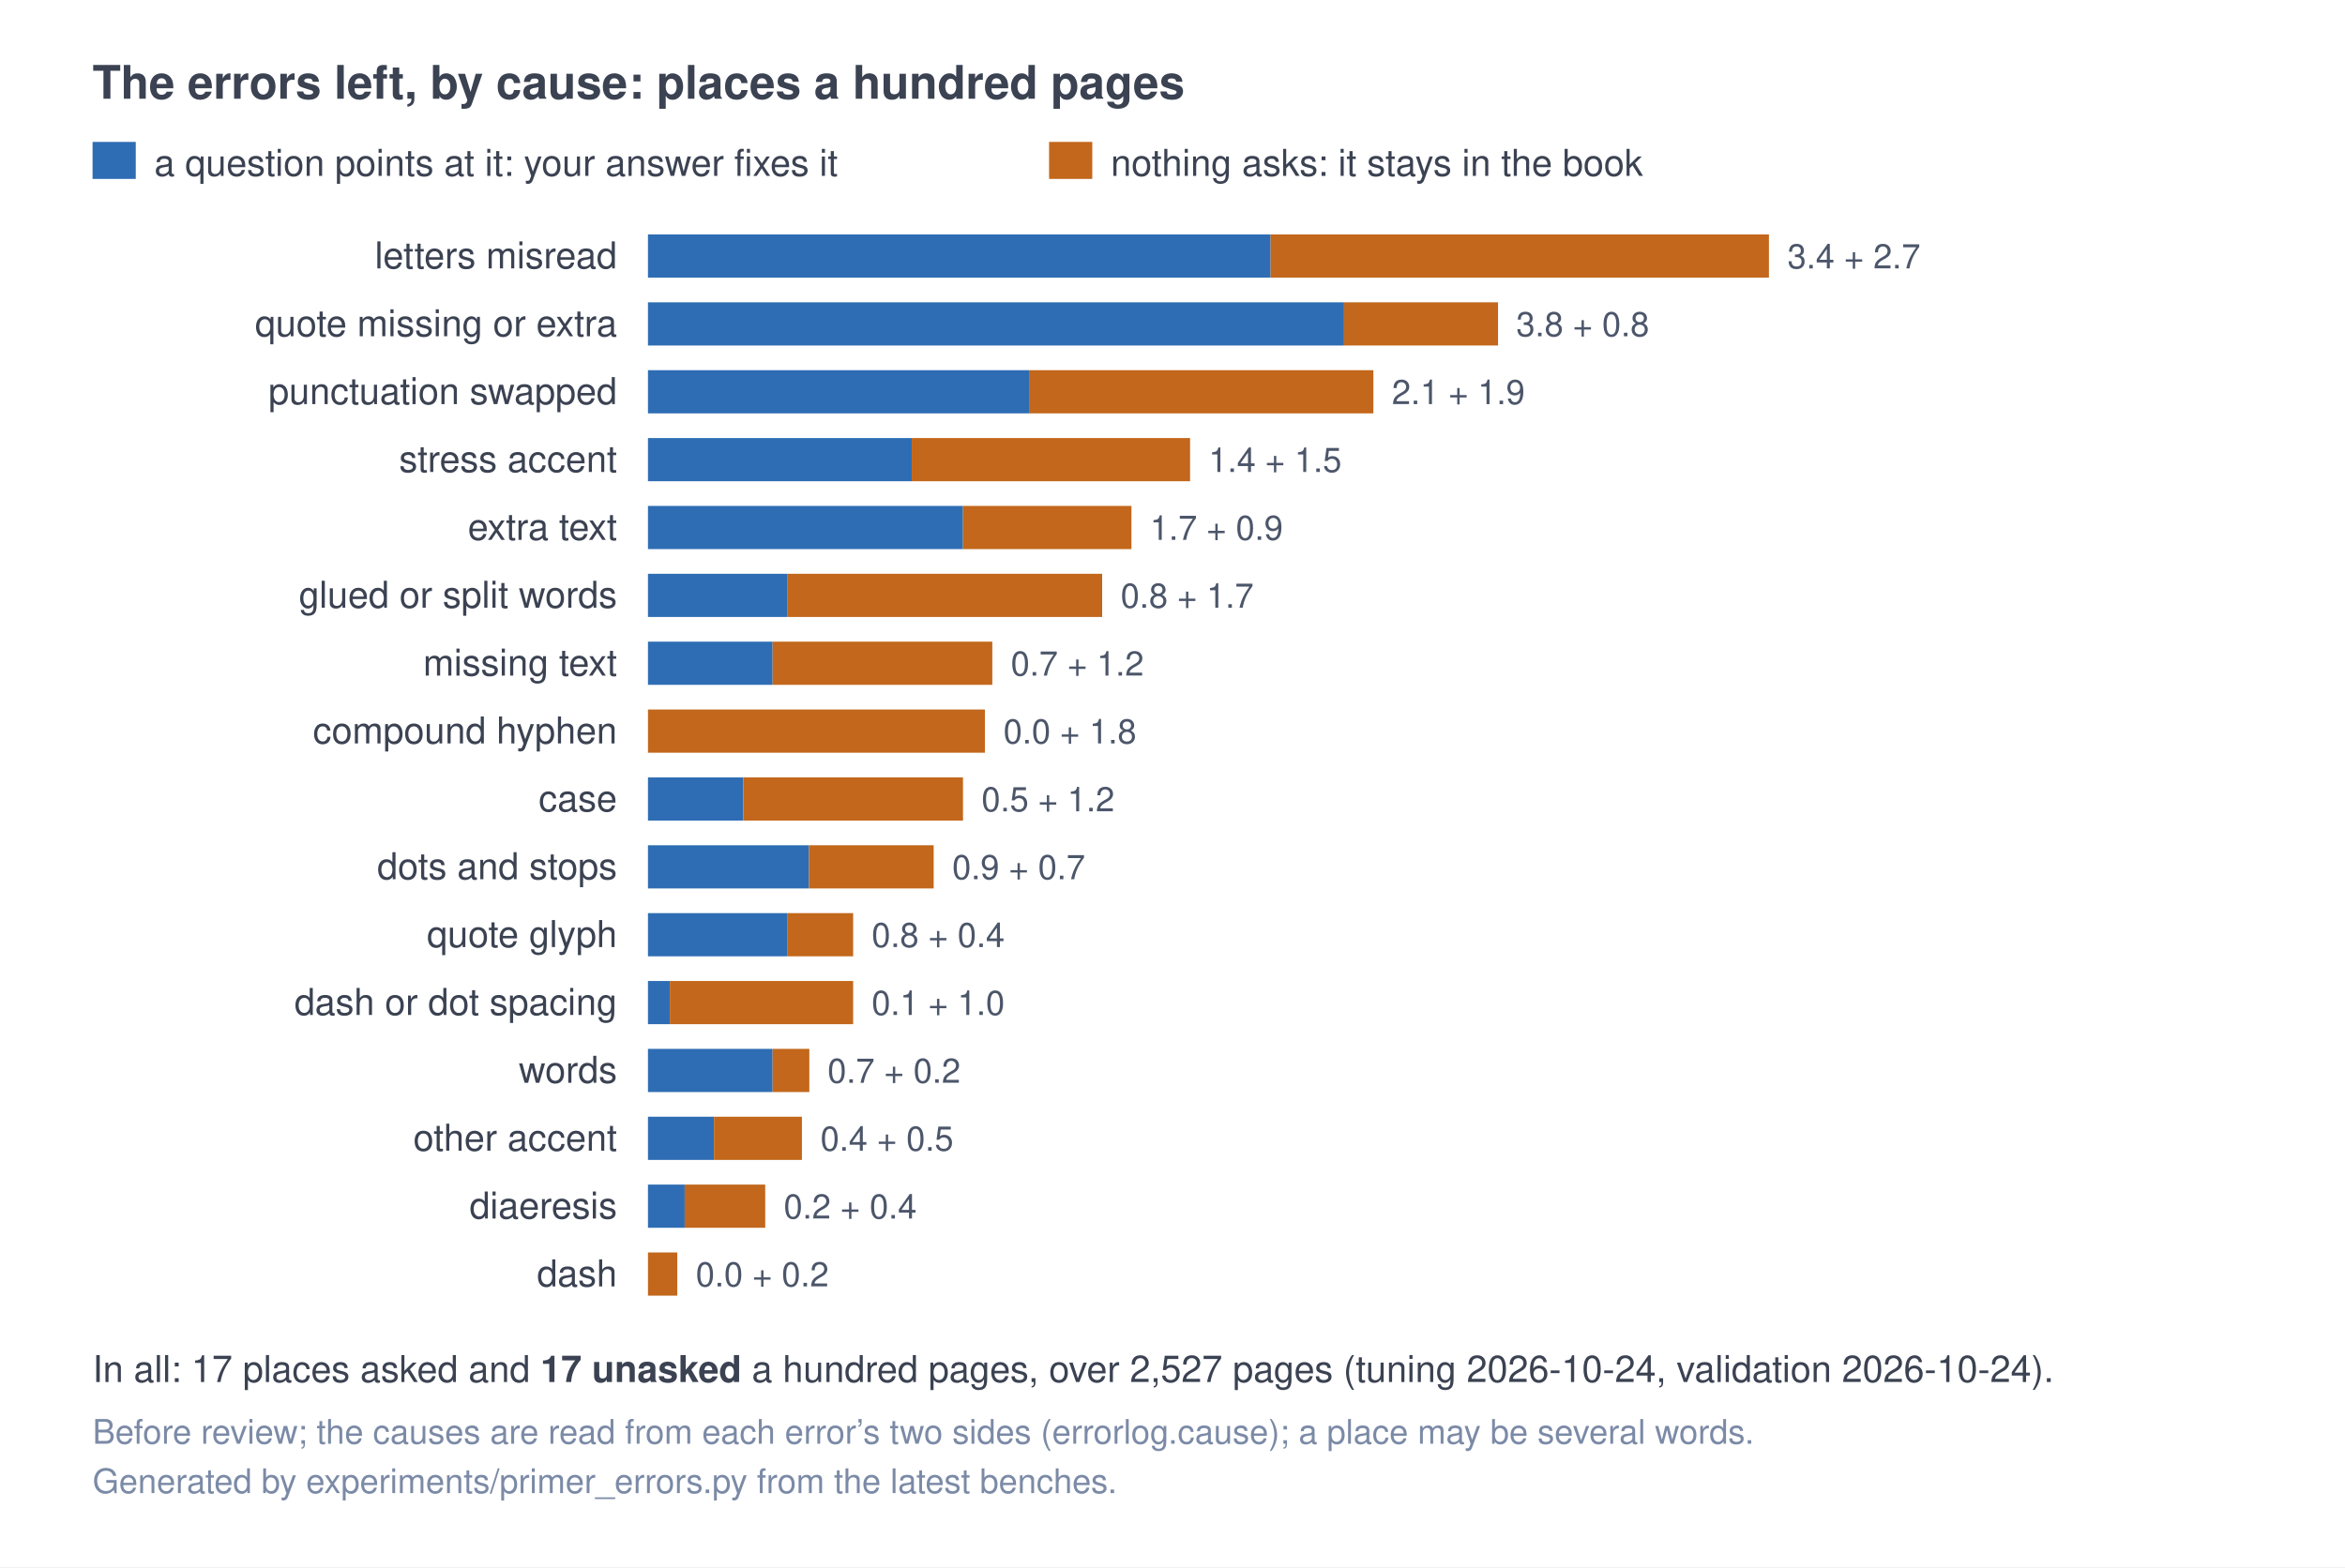
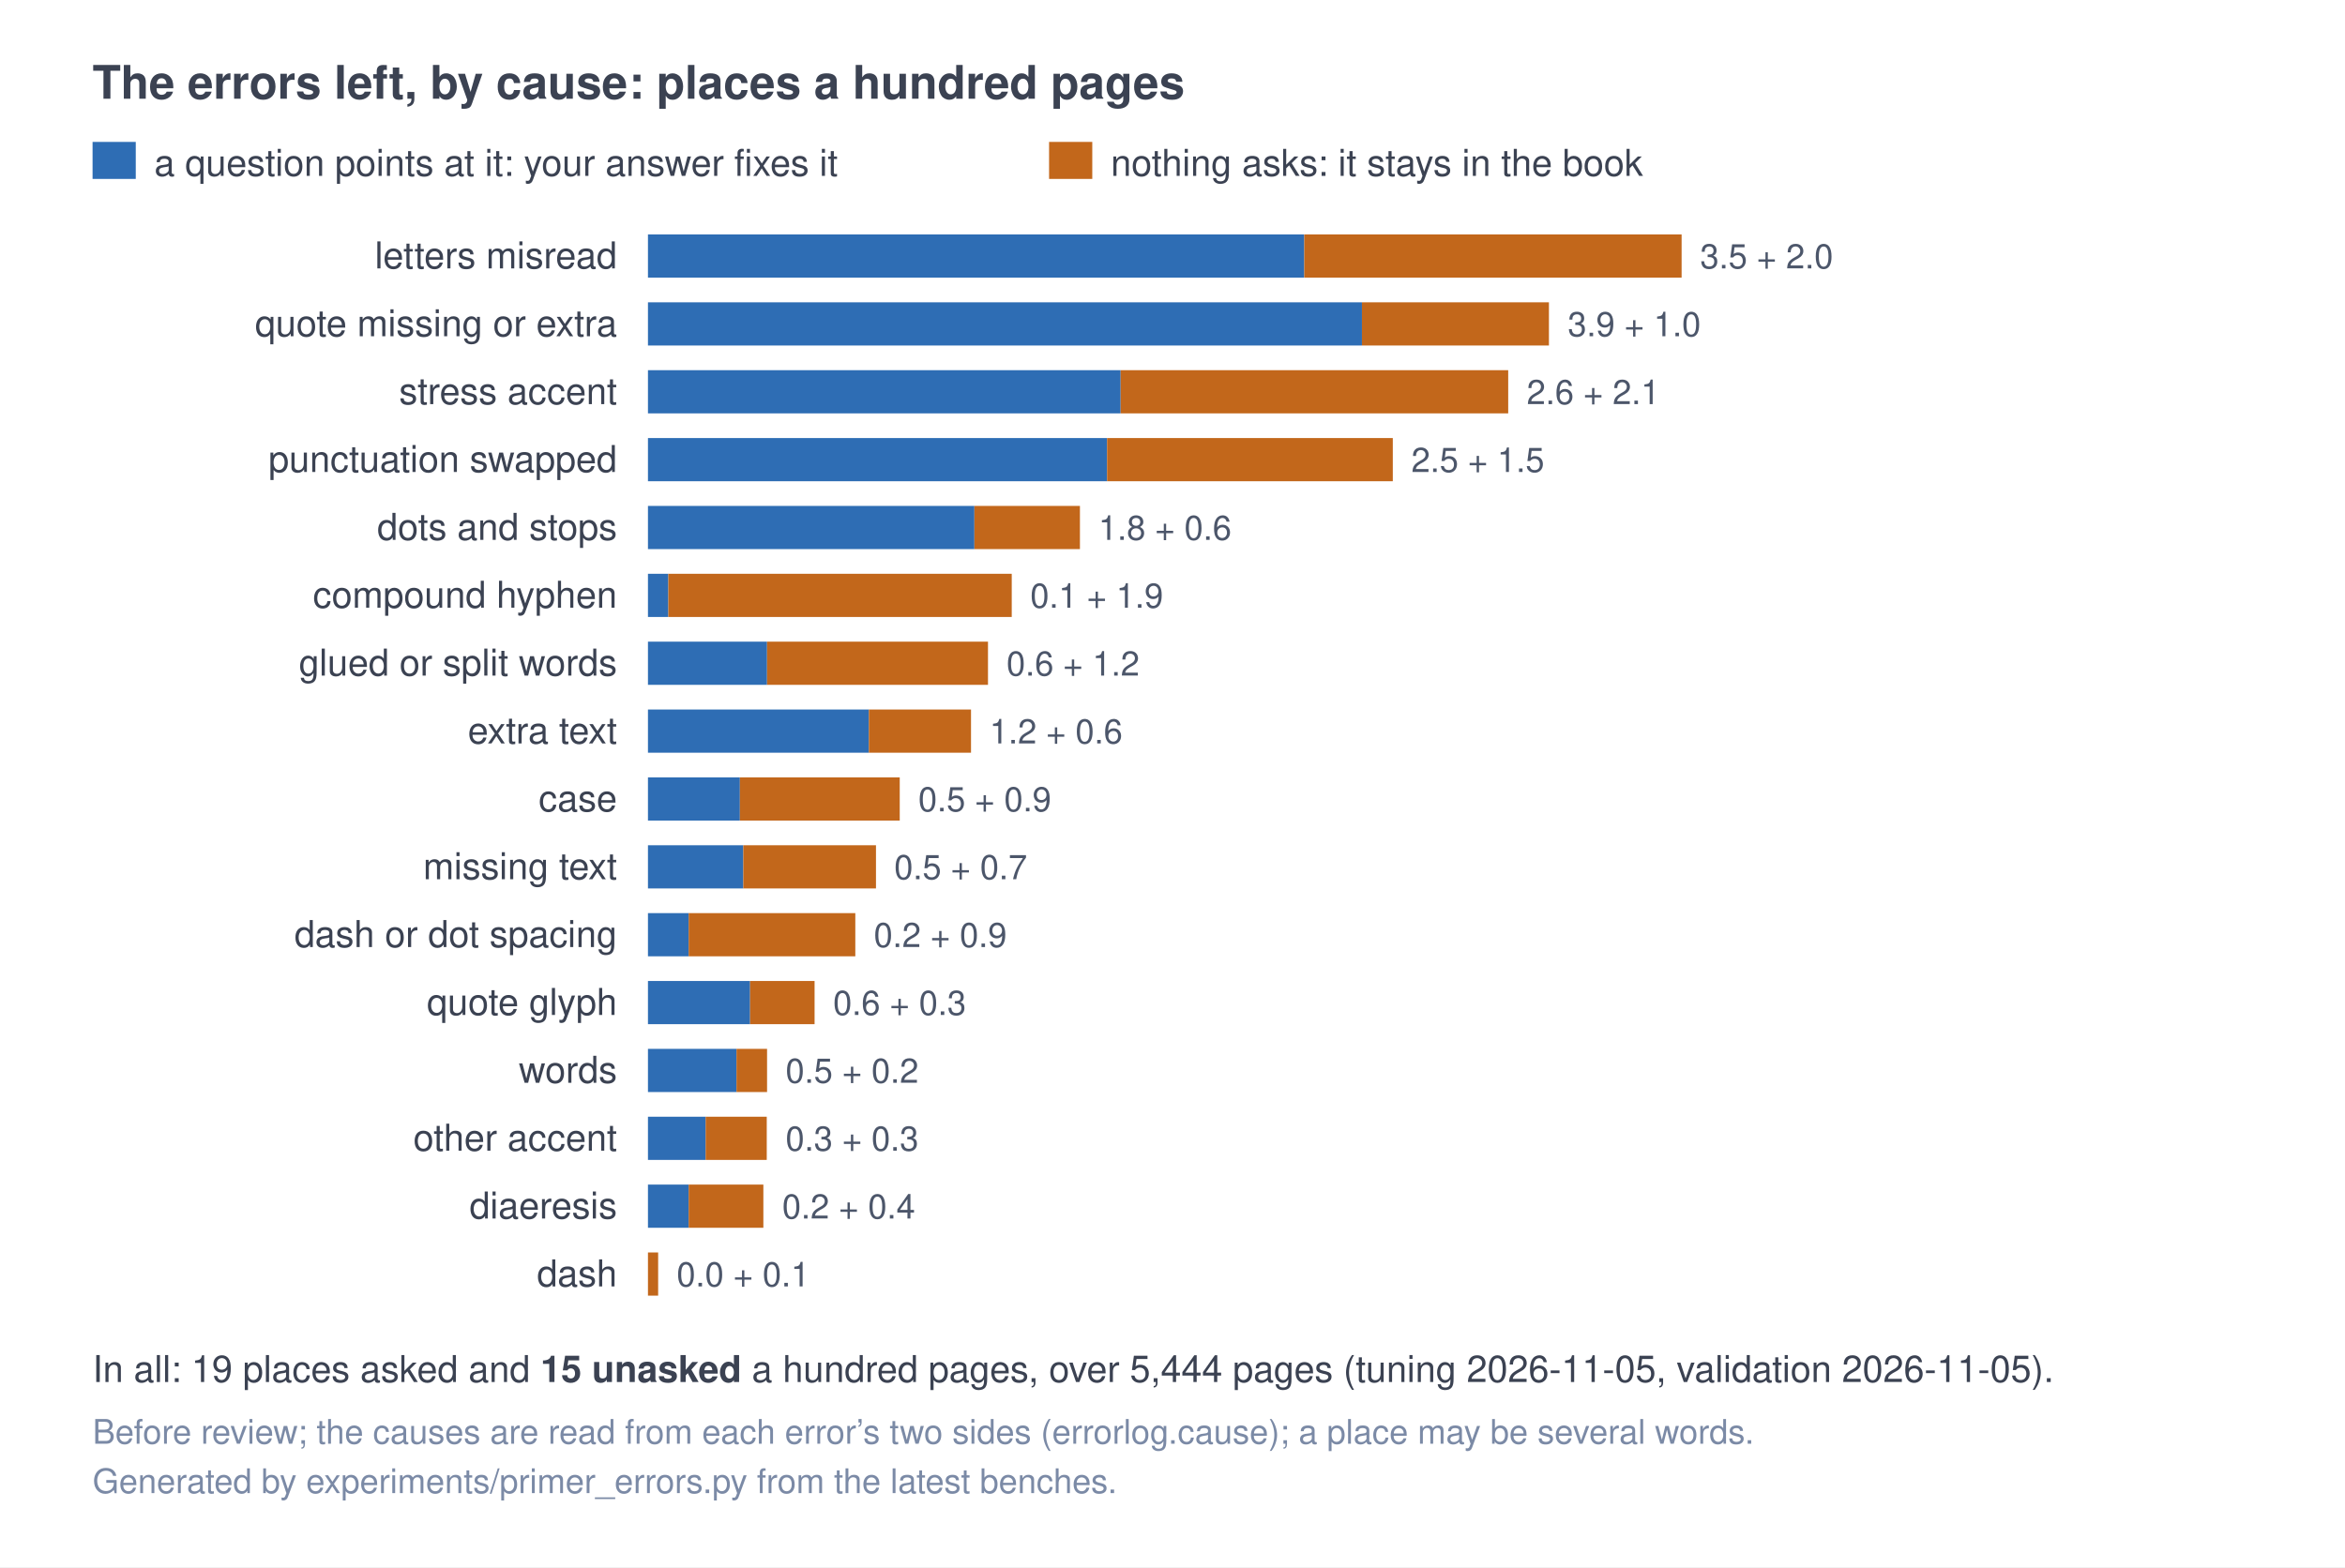
<svg xmlns="http://www.w3.org/2000/svg" viewBox="0 0 760 508" font-family="Helvetica, Arial, sans-serif">
  <rect width="760" height="508" fill="#ffffff" />
  <text x="30" y="32" font-size="15" font-weight="bold" fill="#3b4252">The errors left, by cause: places a hundred pages</text>
  <rect x="30" y="46" width="14" height="12" fill="#2e6db4" />
  <text x="50" y="57" font-size="12" fill="#3b4252">a question points at it: your answer fixes it</text>
  <rect x="340" y="46" width="14" height="12" fill="#c2671b" />
  <text x="360" y="57" font-size="12" fill="#3b4252">nothing asks: it stays in the book</text>
  <text x="200" y="87" font-size="12" fill="#3b4252" text-anchor="end">letters misread</text>
-   <rect x="210" y="76" width="201.8" height="14" fill="#2e6db4" />
-   <rect x="411.8" y="76" width="161.5" height="14" fill="#c2671b" />
-   <text x="579.3" y="87" font-size="11" fill="#4c566a">3.4 + 2.7</text>
+   <rect x="210" y="76" width="212.7" height="14" fill="#2e6db4" />
+   <rect x="422.7" y="76" width="122.3" height="14" fill="#c2671b" />
+   <text x="551.0" y="87" font-size="11" fill="#4c566a">3.5 + 2.0</text>
  <text x="200" y="109" font-size="12" fill="#3b4252" text-anchor="end">quote missing or extra</text>
-   <rect x="210" y="98" width="225.6" height="14" fill="#2e6db4" />
-   <rect x="435.6" y="98" width="49.9" height="14" fill="#c2671b" />
-   <text x="491.4" y="109" font-size="11" fill="#4c566a">3.8 + 0.8</text>
-   <text x="200" y="131" font-size="12" fill="#3b4252" text-anchor="end">punctuation swapped</text>
-   <rect x="210" y="120" width="123.5" height="14" fill="#2e6db4" />
-   <rect x="333.5" y="120" width="111.6" height="14" fill="#c2671b" />
-   <text x="451.1" y="131" font-size="11" fill="#4c566a">2.1 + 1.9</text>
-   <text x="200" y="153" font-size="12" fill="#3b4252" text-anchor="end">stress accent</text>
-   <rect x="210" y="142" width="85.5" height="14" fill="#2e6db4" />
-   <rect x="295.5" y="142" width="90.2" height="14" fill="#c2671b" />
-   <text x="391.7" y="153" font-size="11" fill="#4c566a">1.4 + 1.5</text>
-   <text x="200" y="175" font-size="12" fill="#3b4252" text-anchor="end">extra text</text>
-   <rect x="210" y="164" width="102.1" height="14" fill="#2e6db4" />
-   <rect x="312.1" y="164" width="54.6" height="14" fill="#c2671b" />
-   <text x="372.7" y="175" font-size="11" fill="#4c566a">1.7 + 0.9</text>
-   <text x="200" y="197" font-size="12" fill="#3b4252" text-anchor="end">glued or split words</text>
-   <rect x="210" y="186" width="45.1" height="14" fill="#2e6db4" />
-   <rect x="255.1" y="186" width="102.1" height="14" fill="#c2671b" />
-   <text x="363.2" y="197" font-size="11" fill="#4c566a">0.8 + 1.7</text>
-   <text x="200" y="219" font-size="12" fill="#3b4252" text-anchor="end">missing text</text>
-   <rect x="210" y="208" width="40.4" height="14" fill="#2e6db4" />
-   <rect x="250.4" y="208" width="71.2" height="14" fill="#c2671b" />
-   <text x="327.6" y="219" font-size="11" fill="#4c566a">0.7 + 1.2</text>
-   <text x="200" y="241" font-size="12" fill="#3b4252" text-anchor="end">compound hyphen</text>
-   <rect x="210" y="230" width="0.0" height="14" fill="#2e6db4" />
-   <rect x="210.0" y="230" width="109.2" height="14" fill="#c2671b" />
-   <text x="325.2" y="241" font-size="11" fill="#4c566a">0.0 + 1.8</text>
+   <rect x="210" y="98" width="231.4" height="14" fill="#2e6db4" />
+   <rect x="441.4" y="98" width="60.6" height="14" fill="#c2671b" />
+   <text x="508.1" y="109" font-size="11" fill="#4c566a">3.9 + 1.0</text>
+   <text x="200" y="131" font-size="12" fill="#3b4252" text-anchor="end">stress accent</text>
+   <rect x="210" y="120" width="153.2" height="14" fill="#2e6db4" />
+   <rect x="363.2" y="120" width="125.6" height="14" fill="#c2671b" />
+   <text x="494.8" y="131" font-size="11" fill="#4c566a">2.6 + 2.1</text>
+   <text x="200" y="153" font-size="12" fill="#3b4252" text-anchor="end">punctuation swapped</text>
+   <rect x="210" y="142" width="148.8" height="14" fill="#2e6db4" />
+   <rect x="358.8" y="142" width="92.6" height="14" fill="#c2671b" />
+   <text x="457.4" y="153" font-size="11" fill="#4c566a">2.5 + 1.5</text>
+   <text x="200" y="175" font-size="12" fill="#3b4252" text-anchor="end">dots and stops</text>
+   <rect x="210" y="164" width="105.8" height="14" fill="#2e6db4" />
+   <rect x="315.8" y="164" width="34.2" height="14" fill="#c2671b" />
+   <text x="356.0" y="175" font-size="11" fill="#4c566a">1.8 + 0.6</text>
+   <text x="200" y="197" font-size="12" fill="#3b4252" text-anchor="end">compound hyphen</text>
+   <rect x="210" y="186" width="6.6" height="14" fill="#2e6db4" />
+   <rect x="216.6" y="186" width="111.3" height="14" fill="#c2671b" />
+   <text x="333.9" y="197" font-size="11" fill="#4c566a">0.1 + 1.9</text>
+   <text x="200" y="219" font-size="12" fill="#3b4252" text-anchor="end">glued or split words</text>
+   <rect x="210" y="208" width="38.6" height="14" fill="#2e6db4" />
+   <rect x="248.6" y="208" width="71.6" height="14" fill="#c2671b" />
+   <text x="326.2" y="219" font-size="11" fill="#4c566a">0.6 + 1.2</text>
+   <text x="200" y="241" font-size="12" fill="#3b4252" text-anchor="end">extra text</text>
+   <rect x="210" y="230" width="71.6" height="14" fill="#2e6db4" />
+   <rect x="281.6" y="230" width="33.1" height="14" fill="#c2671b" />
+   <text x="320.7" y="241" font-size="11" fill="#4c566a">1.2 + 0.6</text>
  <text x="200" y="263" font-size="12" fill="#3b4252" text-anchor="end">case</text>
-   <rect x="210" y="252" width="30.9" height="14" fill="#2e6db4" />
-   <rect x="240.9" y="252" width="71.2" height="14" fill="#c2671b" />
-   <text x="318.1" y="263" font-size="11" fill="#4c566a">0.5 + 1.2</text>
-   <text x="200" y="285" font-size="12" fill="#3b4252" text-anchor="end">dots and stops</text>
-   <rect x="210" y="274" width="52.2" height="14" fill="#2e6db4" />
-   <rect x="262.2" y="274" width="40.4" height="14" fill="#c2671b" />
-   <text x="308.6" y="285" font-size="11" fill="#4c566a">0.9 + 0.7</text>
-   <text x="200" y="307" font-size="12" fill="#3b4252" text-anchor="end">quote glyph</text>
-   <rect x="210" y="296" width="45.1" height="14" fill="#2e6db4" />
-   <rect x="255.1" y="296" width="21.4" height="14" fill="#c2671b" />
-   <text x="282.5" y="307" font-size="11" fill="#4c566a">0.8 + 0.4</text>
-   <text x="200" y="329" font-size="12" fill="#3b4252" text-anchor="end">dash or dot spacing</text>
-   <rect x="210" y="318" width="7.1" height="14" fill="#2e6db4" />
-   <rect x="217.1" y="318" width="59.4" height="14" fill="#c2671b" />
-   <text x="282.5" y="329" font-size="11" fill="#4c566a">0.1 + 1.0</text>
+   <rect x="210" y="252" width="29.8" height="14" fill="#2e6db4" />
+   <rect x="239.8" y="252" width="51.8" height="14" fill="#c2671b" />
+   <text x="297.6" y="263" font-size="11" fill="#4c566a">0.5 + 0.9</text>
+   <text x="200" y="285" font-size="12" fill="#3b4252" text-anchor="end">missing text</text>
+   <rect x="210" y="274" width="30.9" height="14" fill="#2e6db4" />
+   <rect x="240.9" y="274" width="43.0" height="14" fill="#c2671b" />
+   <text x="289.8" y="285" font-size="11" fill="#4c566a">0.5 + 0.7</text>
+   <text x="200" y="307" font-size="12" fill="#3b4252" text-anchor="end">dash or dot spacing</text>
+   <rect x="210" y="296" width="13.2" height="14" fill="#2e6db4" />
+   <rect x="223.2" y="296" width="54.0" height="14" fill="#c2671b" />
+   <text x="283.2" y="307" font-size="11" fill="#4c566a">0.2 + 0.9</text>
+   <text x="200" y="329" font-size="12" fill="#3b4252" text-anchor="end">quote glyph</text>
+   <rect x="210" y="318" width="33.1" height="14" fill="#2e6db4" />
+   <rect x="243.1" y="318" width="20.9" height="14" fill="#c2671b" />
+   <text x="270.0" y="329" font-size="11" fill="#4c566a">0.6 + 0.3</text>
  <text x="200" y="351" font-size="12" fill="#3b4252" text-anchor="end">words</text>
-   <rect x="210" y="340" width="40.4" height="14" fill="#2e6db4" />
-   <rect x="250.4" y="340" width="11.9" height="14" fill="#c2671b" />
-   <text x="268.2" y="351" font-size="11" fill="#4c566a">0.7 + 0.2</text>
+   <rect x="210" y="340" width="28.7" height="14" fill="#2e6db4" />
+   <rect x="238.7" y="340" width="9.9" height="14" fill="#c2671b" />
+   <text x="254.6" y="351" font-size="11" fill="#4c566a">0.5 + 0.2</text>
  <text x="200" y="373" font-size="12" fill="#3b4252" text-anchor="end">other accent</text>
-   <rect x="210" y="362" width="21.4" height="14" fill="#2e6db4" />
-   <rect x="231.4" y="362" width="28.5" height="14" fill="#c2671b" />
-   <text x="265.9" y="373" font-size="11" fill="#4c566a">0.4 + 0.5</text>
+   <rect x="210" y="362" width="18.7" height="14" fill="#2e6db4" />
+   <rect x="228.7" y="362" width="19.8" height="14" fill="#c2671b" />
+   <text x="254.6" y="373" font-size="11" fill="#4c566a">0.3 + 0.3</text>
  <text x="200" y="395" font-size="12" fill="#3b4252" text-anchor="end">diaeresis</text>
-   <rect x="210" y="384" width="11.9" height="14" fill="#2e6db4" />
-   <rect x="221.9" y="384" width="26.1" height="14" fill="#c2671b" />
-   <text x="254.0" y="395" font-size="11" fill="#4c566a">0.2 + 0.4</text>
+   <rect x="210" y="384" width="13.2" height="14" fill="#2e6db4" />
+   <rect x="223.2" y="384" width="24.2" height="14" fill="#c2671b" />
+   <text x="253.5" y="395" font-size="11" fill="#4c566a">0.2 + 0.4</text>
  <text x="200" y="417" font-size="12" fill="#3b4252" text-anchor="end">dash</text>
  <rect x="210" y="406" width="0.0" height="14" fill="#2e6db4" />
-   <rect x="210.0" y="406" width="9.5" height="14" fill="#c2671b" />
-   <text x="225.5" y="417" font-size="11" fill="#4c566a">0.0 + 0.2</text>
-   <text x="30" y="448" font-size="12" fill="#3b4252">In all: 17 places asked and <tspan font-weight="bold">17 unasked</tspan> a hundred pages, over 2,527 pages (tuning 2026-10-24, validation 2026-10-24).</text>
+   <rect x="210.0" y="406" width="3.3" height="14" fill="#c2671b" />
+   <text x="219.3" y="417" font-size="11" fill="#4c566a">0.0 + 0.1</text>
+   <text x="30" y="448" font-size="12" fill="#3b4252">In all: 19 places asked and <tspan font-weight="bold">15 unasked</tspan> a hundred pages, over 5,444 pages (tuning 2026-11-05, validation 2026-11-05).</text>
  <text x="30" y="468" font-size="11" fill="#7b8aa6">Before review; the causes are read from each error’s two sides (errorlog.cause); a place may be several words.</text>
  <text x="30" y="484" font-size="11" fill="#7b8aa6">Generated by experiments/primer_errors.py from the latest benches.</text>
</svg>
